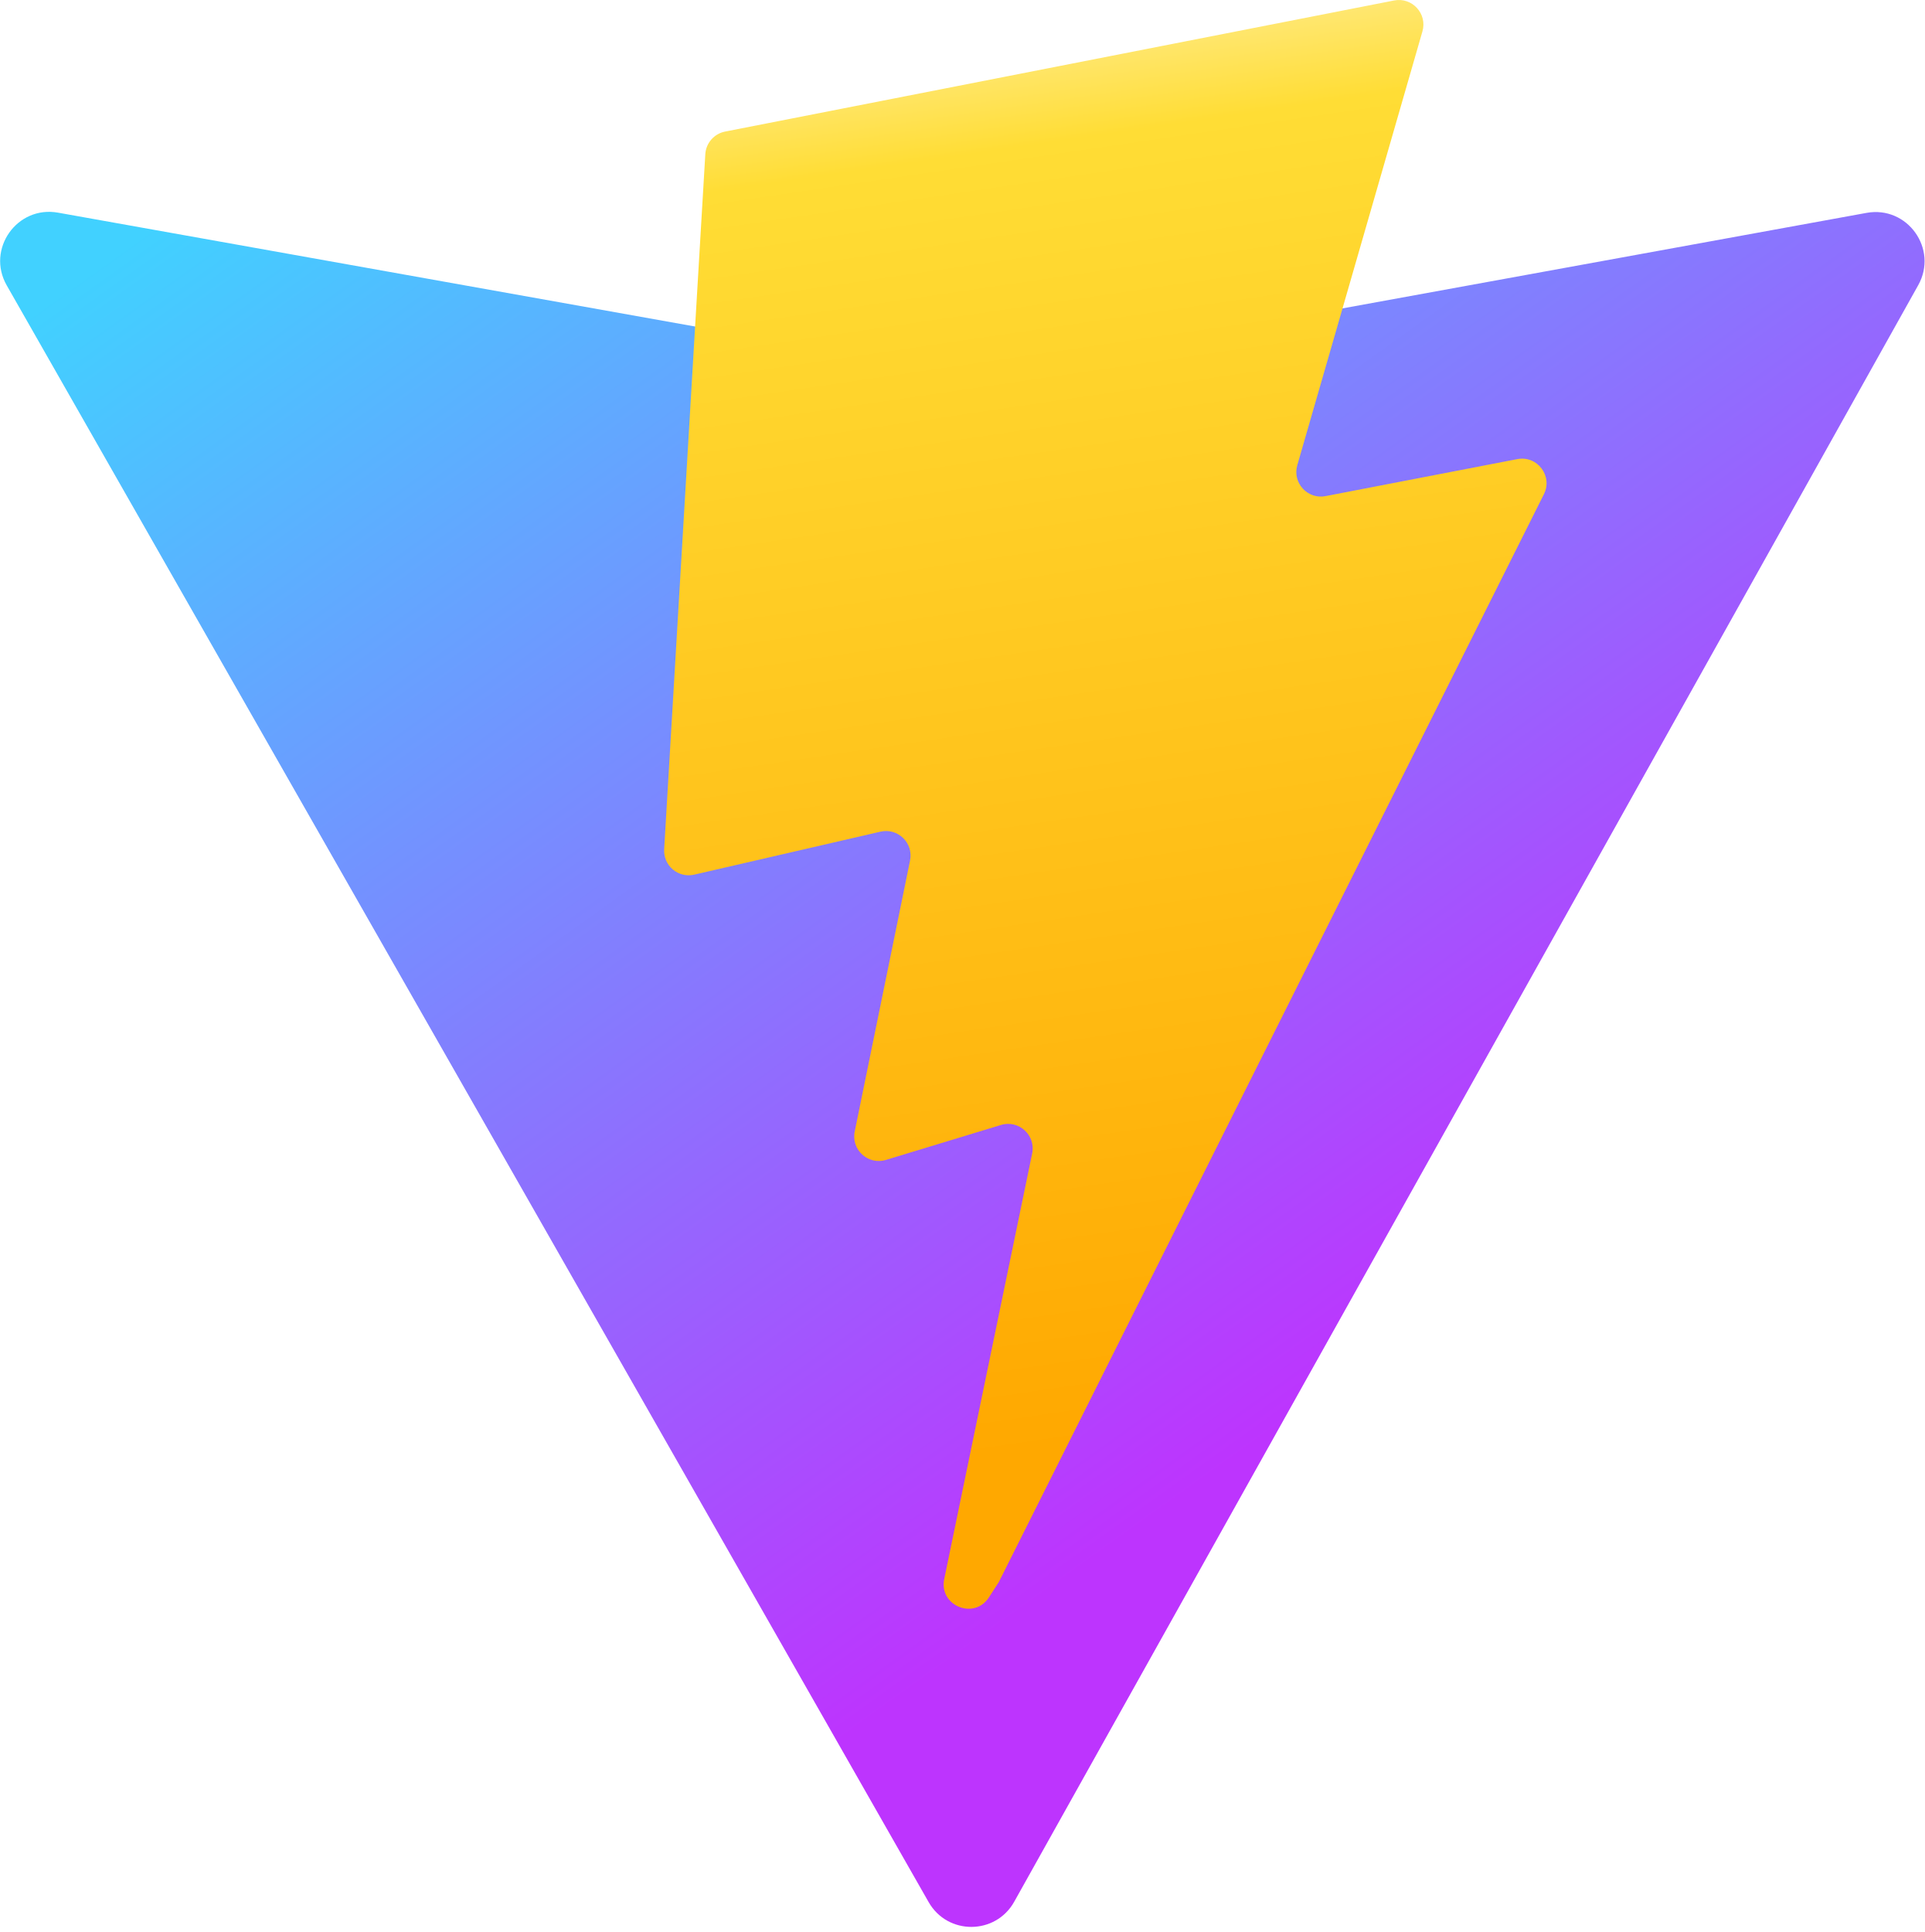
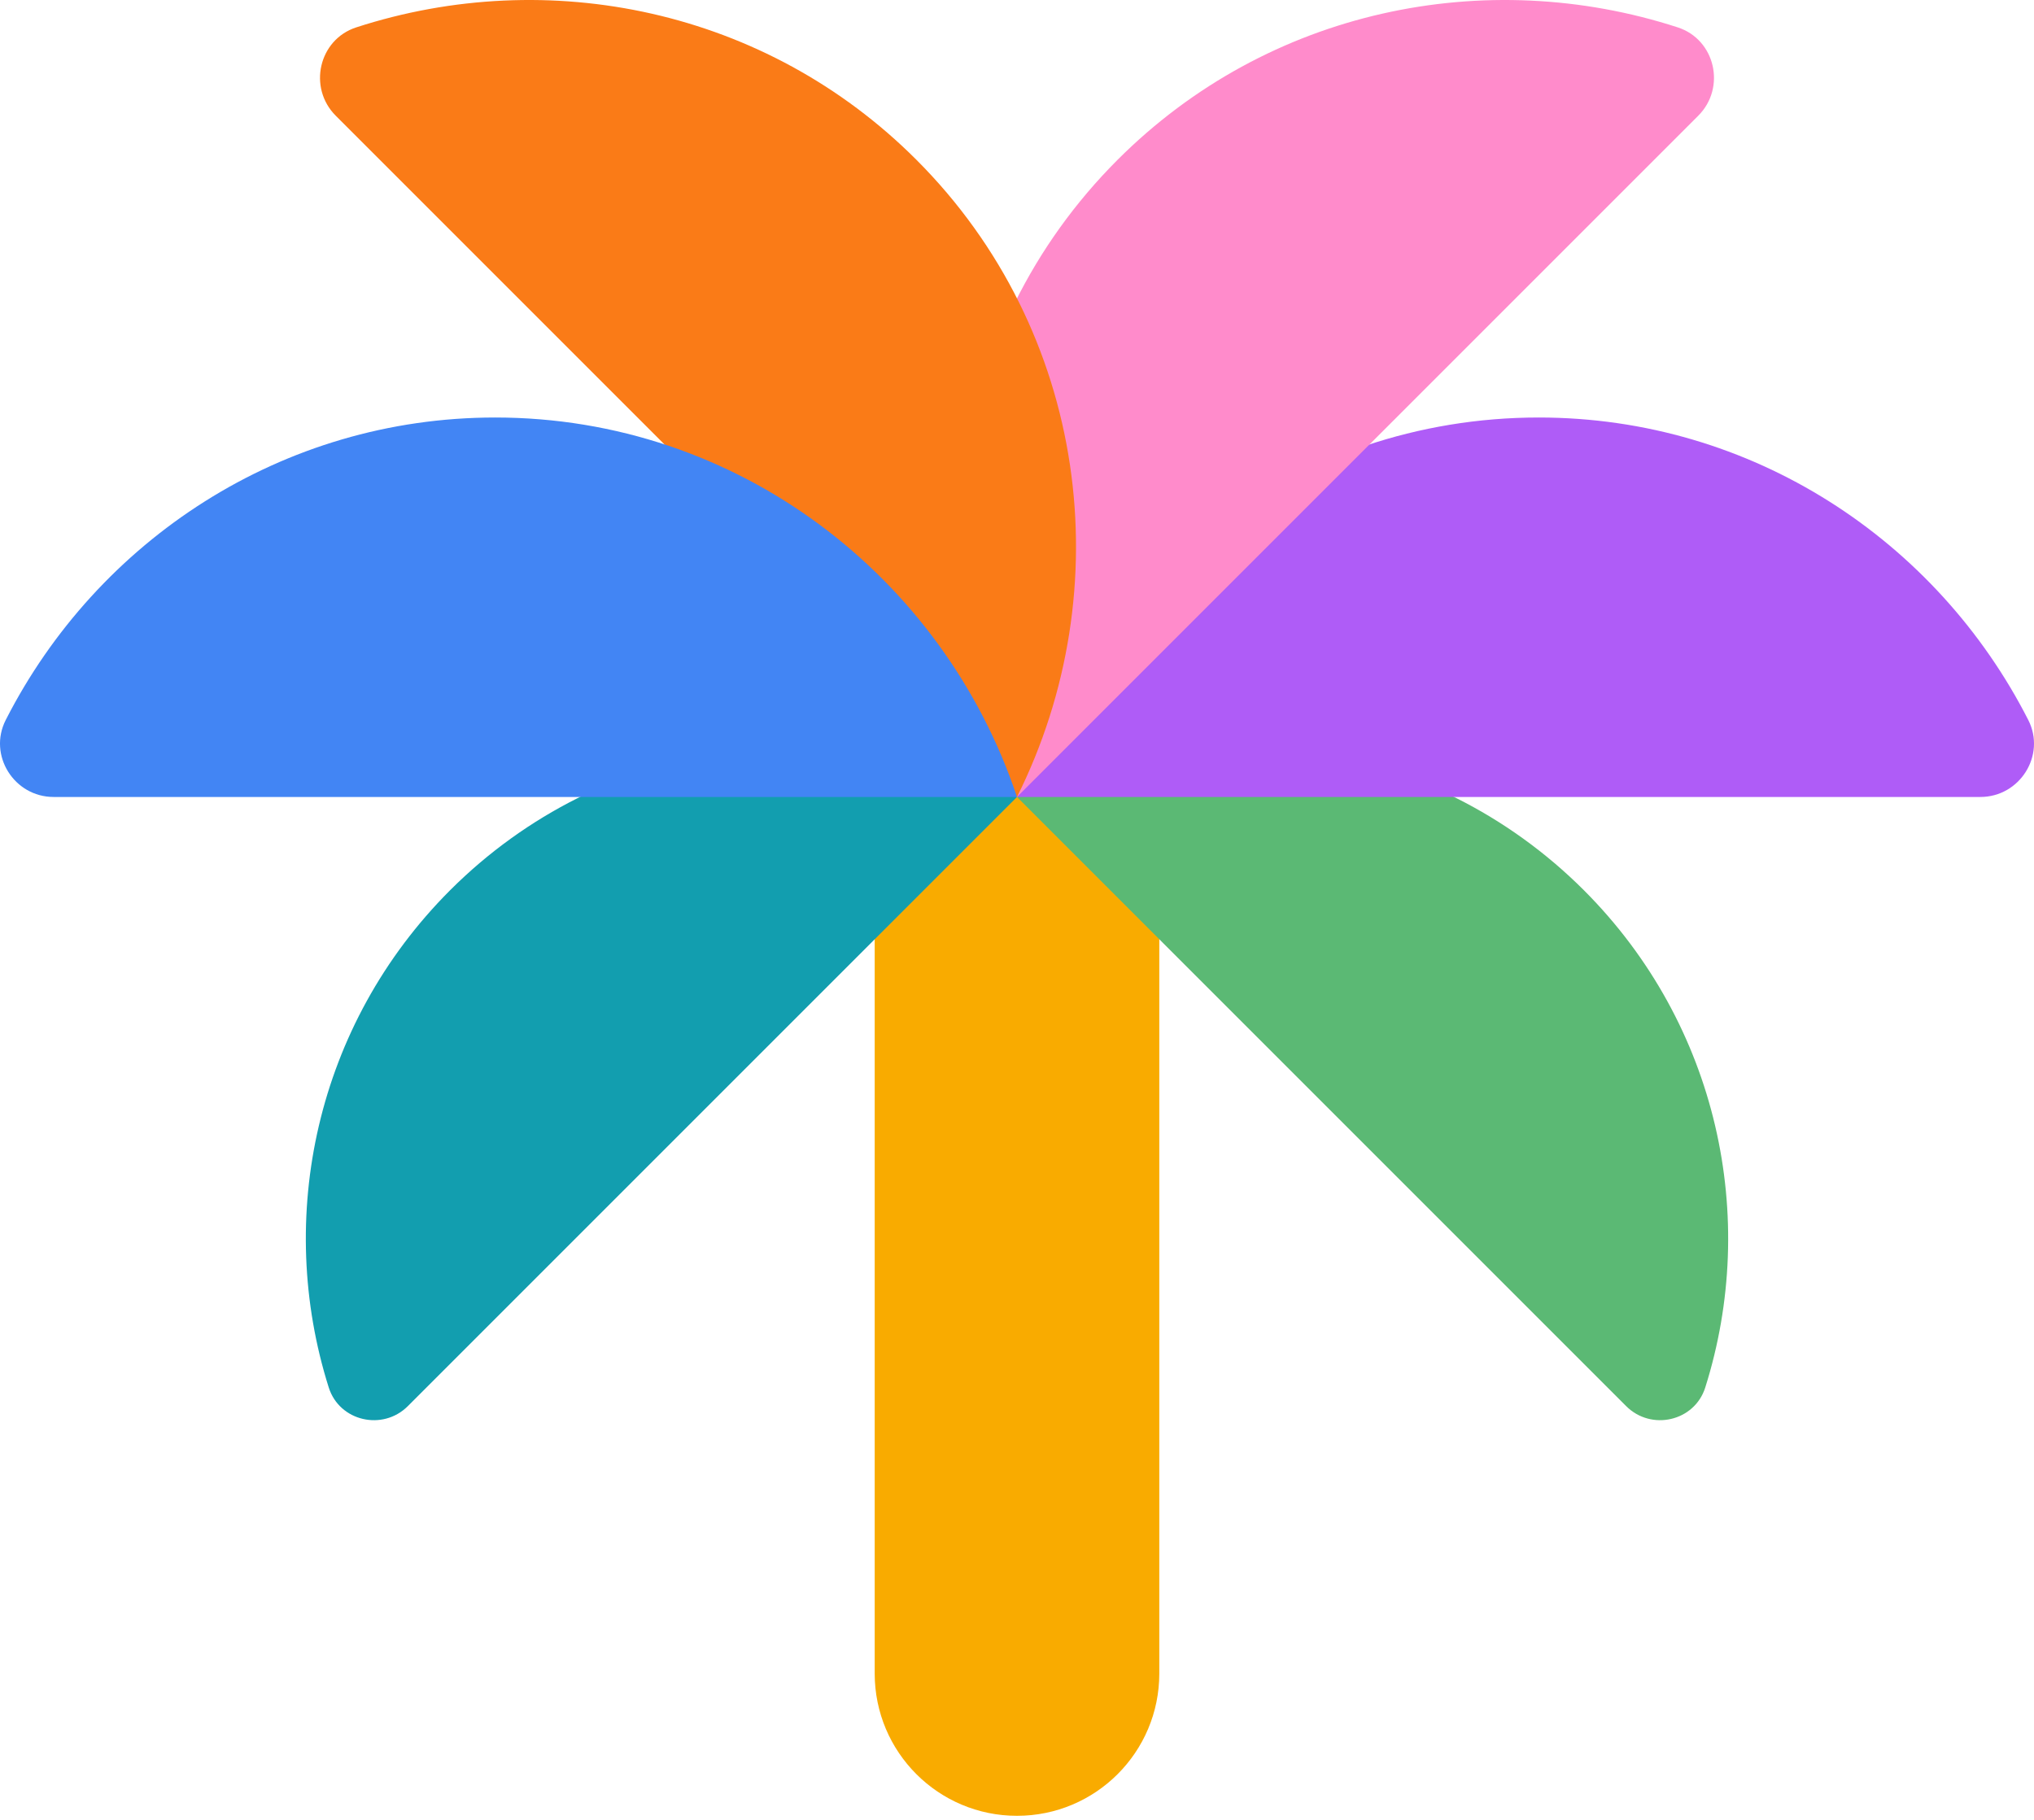
- <svg xmlns="http://www.w3.org/2000/svg" aria-hidden="true" role="img" class="iconify iconify--logos" width="31.88" height="32" preserveAspectRatio="xMidYMid meet" viewBox="0 0 256 257">
-   <defs>
-     <linearGradient id="IconifyId1813088fe1fbc01fb466" x1="-.828%" x2="57.636%" y1="7.652%" y2="78.411%">
-       <stop offset="0%" stop-color="#41D1FF" />
-       <stop offset="100%" stop-color="#BD34FE" />
-     </linearGradient>
-     <linearGradient id="IconifyId1813088fe1fbc01fb467" x1="43.376%" x2="50.316%" y1="2.242%" y2="89.03%">
-       <stop offset="0%" stop-color="#FFEA83" />
-       <stop offset="8.333%" stop-color="#FFDD35" />
-       <stop offset="100%" stop-color="#FFA800" />
-     </linearGradient>
-   </defs>
-   <path fill="url(#IconifyId1813088fe1fbc01fb466)" d="M255.153 37.938L134.897 252.976c-2.483 4.44-8.862 4.466-11.382.048L.875 37.958c-2.746-4.814 1.371-10.646 6.827-9.67l120.385 21.517a6.537 6.537 0 0 0 2.322-.004l117.867-21.483c5.438-.991 9.574 4.796 6.877 9.62Z" />
-   <path fill="url(#IconifyId1813088fe1fbc01fb467)" d="M185.432.063L96.44 17.501a3.268 3.268 0 0 0-2.634 3.014l-5.474 92.456a3.268 3.268 0 0 0 3.997 3.378l24.777-5.718c2.318-.535 4.413 1.507 3.936 3.838l-7.361 36.047c-.495 2.426 1.782 4.5 4.151 3.78l15.304-4.649c2.372-.72 4.652 1.36 4.15 3.788l-11.698 56.621c-.732 3.542 3.979 5.473 5.943 2.437l1.313-2.028l72.516-144.72c1.215-2.423-.88-5.186-3.54-4.672l-25.505 4.922c-2.396.462-4.435-1.77-3.759-4.114l16.646-57.705c.677-2.35-1.37-4.583-3.769-4.113Z" />
+ <svg xmlns="http://www.w3.org/2000/svg" width="256" height="229" preserveAspectRatio="xMidYMid" viewBox="0 0 256 229">
+   <path fill="#F9AB00" d="M128 228.542c9.895 0 17.91-8.015 17.91-17.91V55.413h-35.82v155.219c0 9.895 8.015 17.91 17.91 17.91Z" />
+   <path fill="#5BB974" d="M199.356 112.053C180.043 92.755 151.193 88.845 128 100.307l76.669 76.67c3.164 3.163 8.612 1.91 9.955-2.344 6.746-21.357 1.657-45.64-15.268-62.58Z" />
+   <path fill="#129EAF" d="M56.644 112.053C75.957 92.755 104.807 88.845 128 100.307l-76.669 76.67c-3.164 3.163-8.612 1.91-9.955-2.344-6.746-21.357-1.657-45.64 15.268-62.58Z" />
+   <path fill="#AF5CF7" d="M193.67 52.548c-30.507 0-56.402 20-65.67 47.76h121.25c4.97 0 8.283-5.254 6.03-9.687-11.523-22.611-34.776-38.073-61.61-38.073Z" />
+   <path fill="#FF8BCB" d="M140.671 20.101C119.09 41.682 114.926 74.114 128 100.307l85.743-85.743c3.523-3.522 2.15-9.582-2.582-11.119-24.148-7.836-51.52-2.313-70.49 16.656Z" />
+   <path fill="#FA7B17" d="M115.329 20.101C136.91 41.682 141.074 74.114 128 100.307L42.257 14.564c-3.523-3.522-2.15-9.582 2.582-11.119 24.148-7.836 51.52-2.313 70.49 16.656Z" />
+   <path fill="#4285F4" d="M62.33 52.548c30.507 0 56.402 20 65.67 47.76H6.75c-4.97 0-8.283-5.254-6.03-9.687C12.244 68.01 35.497 52.548 62.33 52.548Z" />
</svg>
